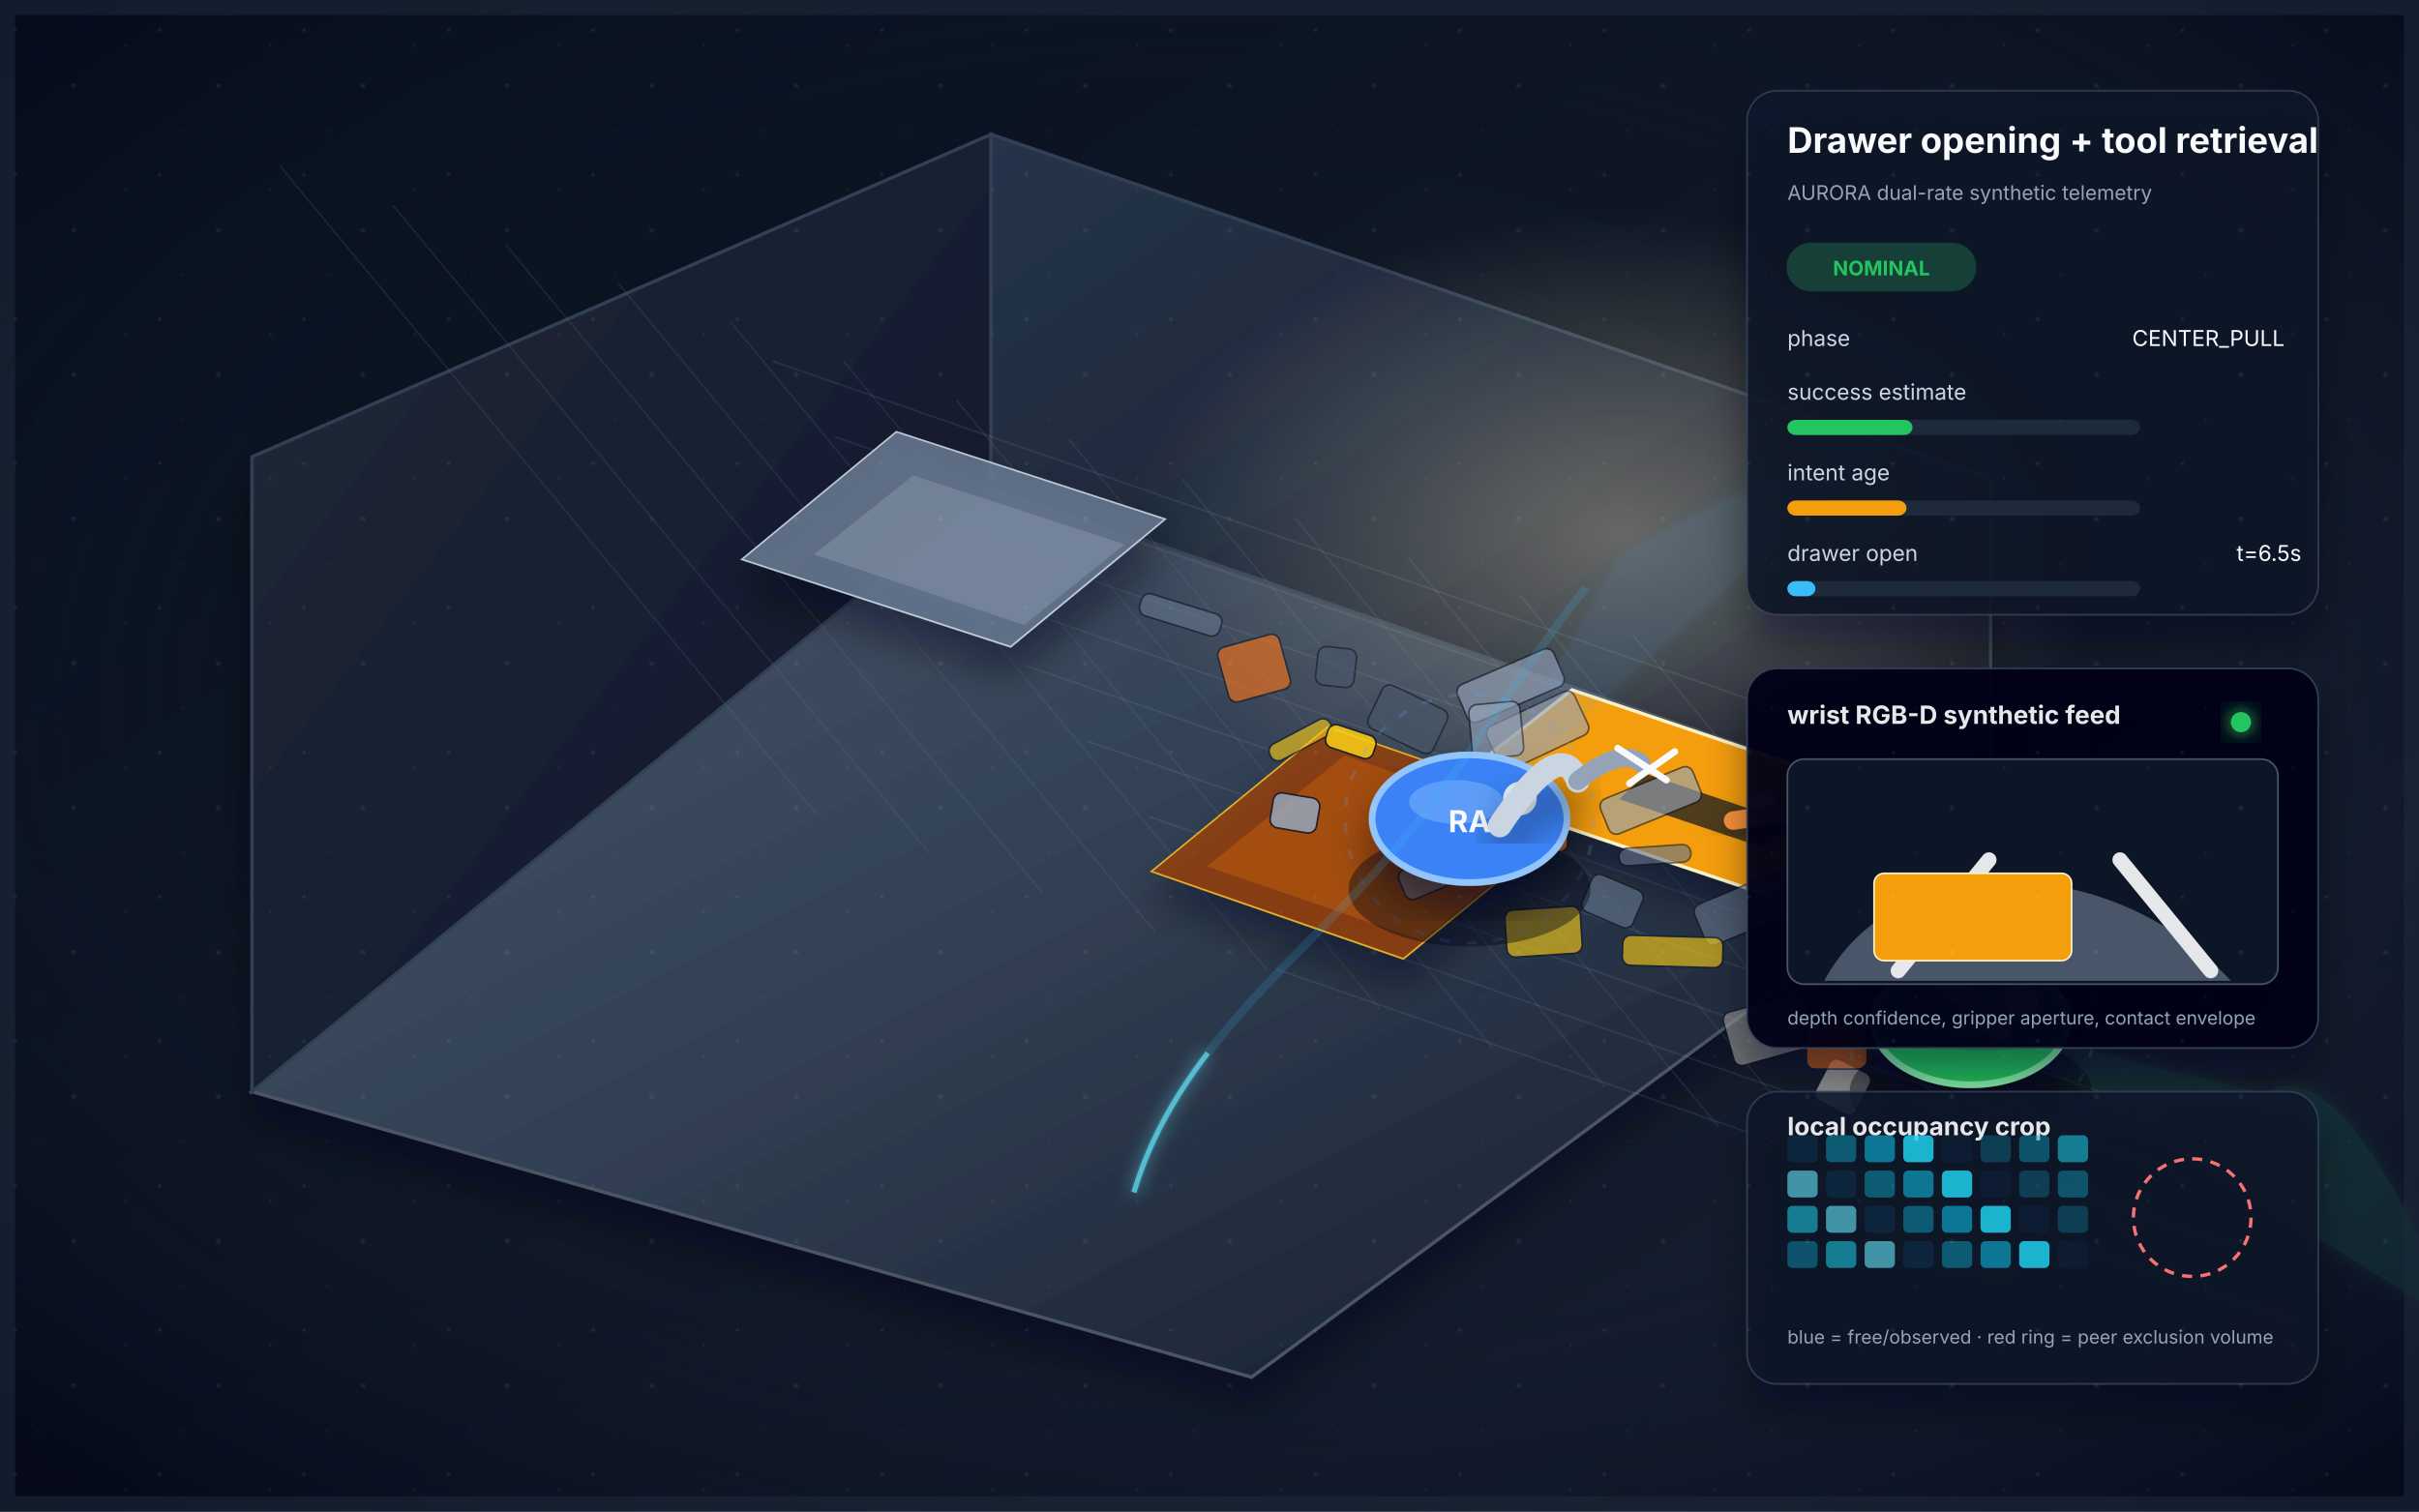
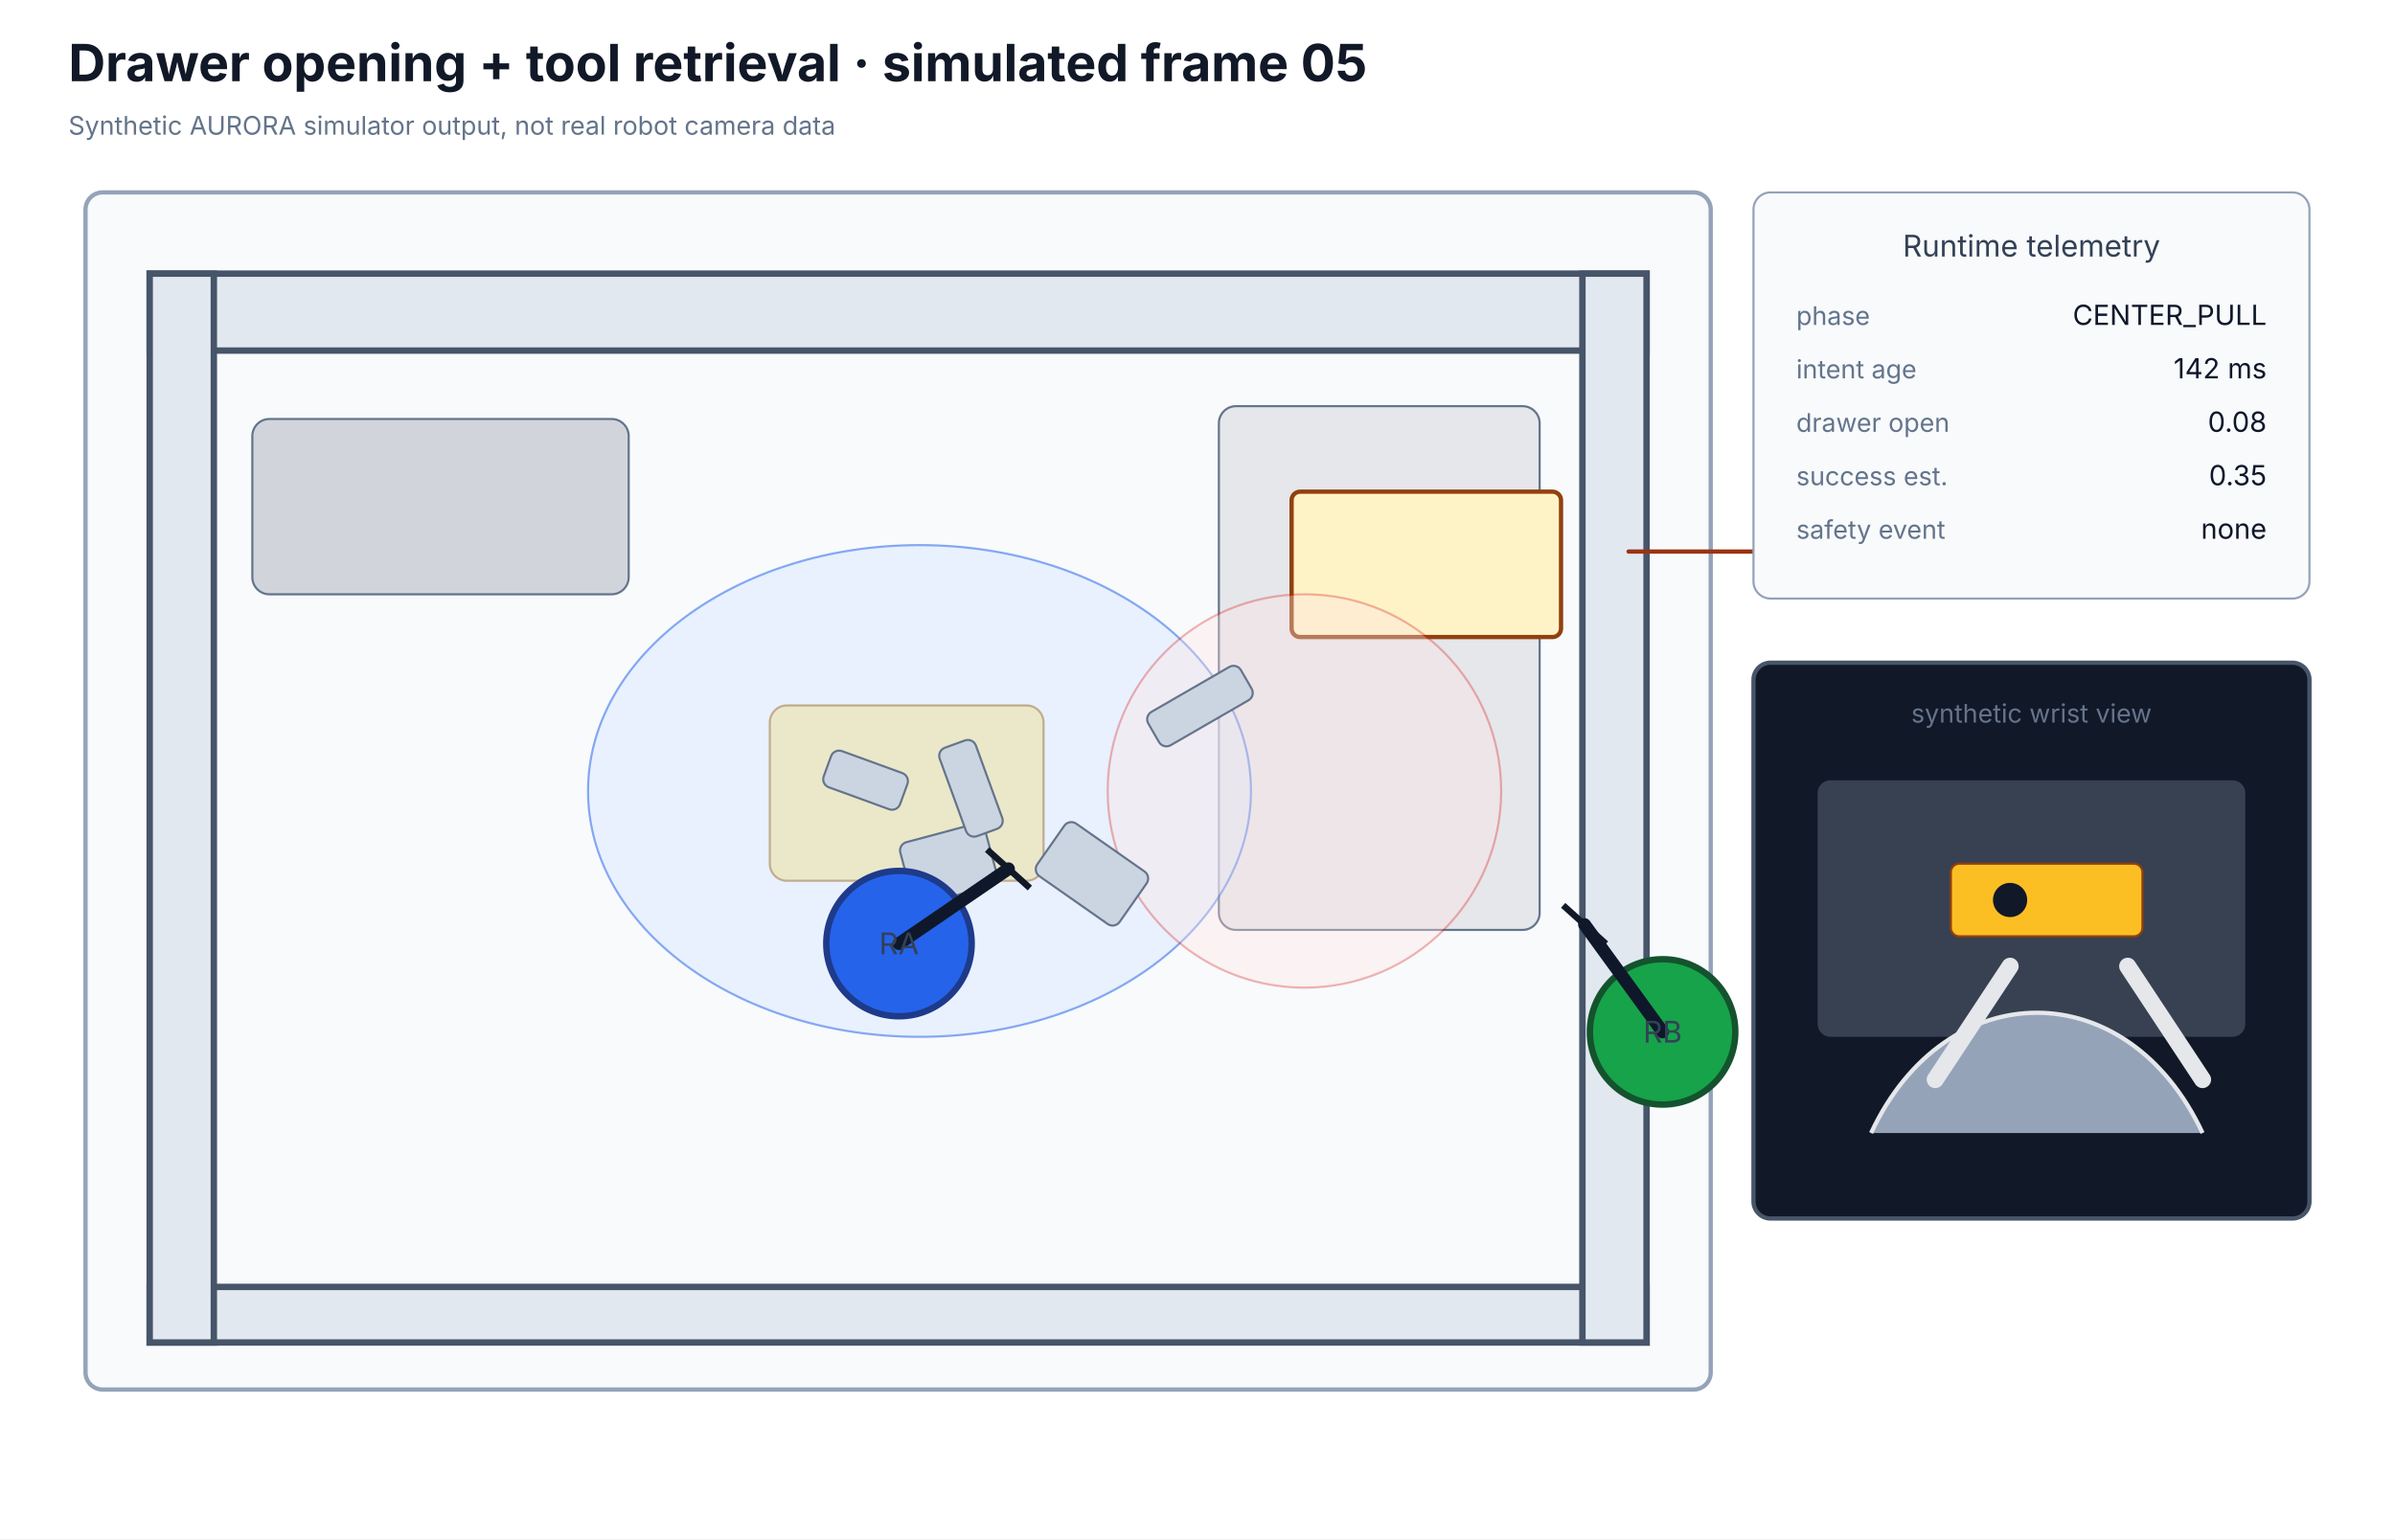
- <svg xmlns="http://www.w3.org/2000/svg" width="1440" height="900" viewBox="0 0 1440 900">
-   <defs>
-     <linearGradient id="bg" x1="0" y1="0" x2="1" y2="1">
-       <stop offset="0" stop-color="#07111f" />
-       <stop offset="0.55" stop-color="#111827" />
-       <stop offset="1" stop-color="#172033" />
-     </linearGradient>
-     <radialGradient id="vignette" cx="50%" cy="46%" r="70%">
-       <stop offset="0" stop-color="#ffffff" stop-opacity="0.07" />
-       <stop offset="0.58" stop-color="#0f172a" stop-opacity="0" />
-       <stop offset="1" stop-color="#020617" stop-opacity="0.82" />
-     </radialGradient>
-     <linearGradient id="floorGrad" x1="0" y1="0" x2="1" y2="1">
-       <stop offset="0" stop-color="#475569" />
-       <stop offset="0.45" stop-color="#334155" />
-       <stop offset="1" stop-color="#111827" />
-     </linearGradient>
-     <linearGradient id="wallLeft" x1="0" y1="0" x2="1" y2="1">
-       <stop offset="0" stop-color="#1f2937" />
-       <stop offset="1" stop-color="#0f172a" />
-     </linearGradient>
-     <linearGradient id="wallRight" x1="0" y1="0" x2="1" y2="1">
-       <stop offset="0" stop-color="#273449" />
-       <stop offset="1" stop-color="#111827" />
-     </linearGradient>
-     <radialGradient id="lamp" cx="50%" cy="50%" r="50%">
-       <stop offset="0" stop-color="#fef3c7" stop-opacity="0.60" />
-       <stop offset="1" stop-color="#fef3c7" stop-opacity="0" />
-     </radialGradient>
-     <pattern id="dust" width="86" height="86" patternUnits="userSpaceOnUse">
-       <circle cx="9" cy="18" r="1.1" fill="#e5e7eb" opacity="0.22" />
-       <circle cx="44" cy="51" r="1.5" fill="#f8fafc" opacity="0.18" />
-       <circle cx="75" cy="27" r="0.9" fill="#cbd5e1" opacity="0.18" />
-       <circle cx="23" cy="78" r="0.7" fill="#fef3c7" opacity="0.16" />
-     </pattern>
-     <filter id="softShadow" x="-30%" y="-30%" width="160%" height="160%">
-       <feDropShadow dx="0" dy="16" stdDeviation="12" flood-color="#020617" flood-opacity="0.45" />
-     </filter>
-     <filter id="glow" x="-50%" y="-50%" width="200%" height="200%">
-       <feGaussianBlur stdDeviation="5" result="coloredBlur" />
-       <feMerge>
-         <feMergeNode in="coloredBlur" />
-         <feMergeNode in="SourceGraphic" />
-       </feMerge>
-     </filter>
-   </defs>
-   <rect width="1440" height="900" fill="url(#bg)" />
-   <rect width="1440" height="900" fill="url(#vignette)" opacity="0.95" />
-   <g filter="url(#softShadow)">
-     <path d="M150 650 L590 290 L1185 495 L745 820 Z" fill="url(#floorGrad)" stroke="#4b5563" stroke-width="2" />
-     <path d="M150 650 L150 272 L590 80 L590 290 Z" fill="url(#wallLeft)" stroke="#334155" stroke-width="2" />
-     <path d="M590 80 L1185 285 L1185 495 L590 290 Z" fill="url(#wallRight)" stroke="#334155" stroke-width="2" />
-   </g>
-   <line x1="166.9" y1="99.1" x2="486.1" y2="484.8" stroke="#64748b" stroke-width="1" opacity="0.18" />
-   <line x1="234.0" y1="122.3" x2="553.2" y2="508.0" stroke="#64748b" stroke-width="1" opacity="0.18" />
-   <line x1="301.0" y1="145.6" x2="620.2" y2="531.3" stroke="#64748b" stroke-width="1" opacity="0.18" />
-   <line x1="368.1" y1="168.8" x2="687.3" y2="554.5" stroke="#64748b" stroke-width="1" opacity="0.18" />
-   <line x1="435.2" y1="192.0" x2="754.4" y2="577.7" stroke="#64748b" stroke-width="1" opacity="0.18" />
-   <line x1="502.3" y1="215.2" x2="821.5" y2="600.9" stroke="#64748b" stroke-width="1" opacity="0.18" />
-   <line x1="569.4" y1="238.4" x2="888.6" y2="624.1" stroke="#64748b" stroke-width="1" opacity="0.18" />
-   <line x1="636.4" y1="261.7" x2="955.6" y2="647.4" stroke="#64748b" stroke-width="1" opacity="0.18" />
-   <line x1="703.5" y1="284.9" x2="1022.7" y2="670.6" stroke="#64748b" stroke-width="1" opacity="0.18" />
-   <line x1="770.6" y1="308.1" x2="1089.8" y2="693.8" stroke="#64748b" stroke-width="1" opacity="0.18" />
-   <line x1="837.7" y1="331.3" x2="1156.9" y2="717.0" stroke="#64748b" stroke-width="1" opacity="0.18" />
-   <line x1="904.8" y1="354.5" x2="1224.0" y2="740.2" stroke="#64748b" stroke-width="1" opacity="0.18" />
-   <line x1="971.8" y1="377.8" x2="1291.0" y2="763.5" stroke="#64748b" stroke-width="1" opacity="0.18" />
-   <line x1="459.8" y1="215.0" x2="1068.2" y2="425.6" stroke="#94a3b8" stroke-width="1" opacity="0.14" />
-   <line x1="497.2" y1="260.2" x2="1105.6" y2="470.8" stroke="#94a3b8" stroke-width="1" opacity="0.14" />
-   <line x1="534.7" y1="305.5" x2="1143.1" y2="516.1" stroke="#94a3b8" stroke-width="1" opacity="0.14" />
-   <line x1="572.1" y1="350.7" x2="1180.5" y2="561.3" stroke="#94a3b8" stroke-width="1" opacity="0.14" />
-   <line x1="609.6" y1="396.0" x2="1218.0" y2="606.6" stroke="#94a3b8" stroke-width="1" opacity="0.14" />
-   <line x1="647.0" y1="441.2" x2="1255.4" y2="651.8" stroke="#94a3b8" stroke-width="1" opacity="0.14" />
-   <line x1="684.4" y1="486.4" x2="1292.8" y2="697.0" stroke="#94a3b8" stroke-width="1" opacity="0.14" />
-   <line x1="721.9" y1="531.7" x2="1330.3" y2="742.3" stroke="#94a3b8" stroke-width="1" opacity="0.14" />
-   <line x1="759.3" y1="576.9" x2="1367.7" y2="787.5" stroke="#94a3b8" stroke-width="1" opacity="0.14" />
-   <ellipse cx="965" cy="318" rx="290" ry="190" fill="url(#lamp)" opacity="0.55" />
-   <g filter="url(#softShadow)">
-     <path d="M533.6 257.1 l160 52 l-92 76 l-160 -52z" fill="#64748b" stroke="#cbd5e1" opacity="0.92" />
-     <path d="M543.6 283.1 l126 41 l-60 48 l-125 -42z" fill="#94a3b8" opacity="0.35" />
-   </g>
-   <g filter="url(#softShadow)">
-     <path d="M790.4 432.9 l150 52 l-105 86 l-150 -52z" fill="#92400e" stroke="#fbbf24" opacity="0.86" />
-     <path d="M800.4 449.9 l128 44 l-82 66 l-128 -44z" fill="#b45309" opacity="0.65" />
-   </g>
-   <g filter="url(#softShadow)">
-     <path d="M935.8 410.8 l190 64 l-74 58 l-190 -64z" fill="#f59e0b" stroke="#fef3c7" stroke-width="2" />
-     <path d="M979.8 460.8 l86 29 l-16 15 l-86 -29z" fill="#111827" opacity="0.72" />
-     <circle cx="1048.8" cy="479.8" r="8" fill="#fef3c7" />
-   </g>
-   <rect x="758.8" y="471.3" width="28.0" height="21.1" rx="5" fill="#94a3b8" stroke="#111827" opacity="0.86" transform="rotate(9.6 758.8 471.3)" />
-   <rect x="963.4" y="505.4" width="42.9" height="10.5" rx="5" fill="#64748b" stroke="#111827" opacity="0.62" transform="rotate(-3.8 963.4 505.4)" />
-   <rect x="895.5" y="542.2" width="45.0" height="28.1" rx="5" fill="#facc15" stroke="#111827" opacity="0.62" transform="rotate(-3.7 895.5 542.2)" />
-   <rect x="831.0" y="519.6" width="56.4" height="19.0" rx="5" fill="#a3a3a3" stroke="#111827" opacity="0.62" transform="rotate(-22.6 831.0 519.6)" />
-   <rect x="879.0" y="482.6" width="54.4" height="24.3" rx="5" fill="#f97316" stroke="#111827" opacity="0.62" transform="rotate(0.4 879.0 482.6)" />
-   <rect x="878.7" y="464.5" width="24.1" height="11.5" rx="5" fill="#475569" stroke="#111827" opacity="0.86" transform="rotate(24.7 878.7 464.5)" />
-   <rect x="951.0" y="477.4" width="59.3" height="22.5" rx="5" fill="#94a3b8" stroke="#111827" opacity="0.62" transform="rotate(-22.2 951.0 477.4)" />
-   <rect x="1006.9" y="540.2" width="61.2" height="26.3" rx="5" fill="#64748b" stroke="#111827" opacity="0.62" transform="rotate(-22.7 1006.9 540.2)" />
-   <rect x="966.1" y="556.7" width="59.8" height="18.0" rx="5" fill="#facc15" stroke="#111827" opacity="0.62" transform="rotate(1.6 966.1 556.7)" />
-   <rect x="883.1" y="434.3" width="57.6" height="28.7" rx="5" fill="#a3a3a3" stroke="#111827" opacity="0.62" transform="rotate(-25.2 883.1 434.3)" />
-   <rect x="882.4" y="464.5" width="29.8" height="24.5" rx="5" fill="#f97316" stroke="#111827" opacity="0.86" transform="rotate(26.3 882.4 464.5)" />
-   <rect x="824.9" y="406.1" width="42.8" height="28.7" rx="5" fill="#475569" stroke="#111827" opacity="0.62" transform="rotate(25.5 824.9 406.1)" />
-   <rect x="865.7" y="409.4" width="62.6" height="24.4" rx="5" fill="#94a3b8" stroke="#111827" opacity="0.62" transform="rotate(-23.3 865.7 409.4)" />
-   <rect x="681.0" y="352.2" width="49.9" height="13.7" rx="5" fill="#64748b" stroke="#111827" opacity="0.62" transform="rotate(17.2 681.0 352.2)" />
-   <rect x="753.7" y="445.2" width="40.6" height="10.9" rx="5" fill="#facc15" stroke="#111827" opacity="0.62" transform="rotate(-27.9 753.7 445.2)" />
-   <rect x="1091.3" y="628.7" width="27.2" height="27.6" rx="5" fill="#a3a3a3" stroke="#111827" opacity="0.86" transform="rotate(27.4 1091.3 628.7)" />
-   <rect x="1075.3" y="609.4" width="36.2" height="27.2" rx="5" fill="#f97316" stroke="#111827" opacity="0.62" transform="rotate(-0.1 1075.3 609.4)" />
-   <rect x="1054.4" y="574.6" width="57.4" height="30.6" rx="5" fill="#475569" stroke="#111827" opacity="0.62" transform="rotate(-6.4 1054.4 574.6)" />
-   <rect x="873.9" y="420.0" width="30.7" height="32.5" rx="5" fill="#94a3b8" stroke="#111827" opacity="0.62" transform="rotate(-5.3 873.9 420.0)" />
-   <rect x="949.5" y="519.0" width="32.9" height="24.1" rx="5" fill="#64748b" stroke="#111827" opacity="0.62" transform="rotate(23.1 949.5 519.0)" />
-   <rect x="792.2" y="430.1" width="29.8" height="14.3" rx="5" fill="#facc15" stroke="#111827" opacity="0.86" transform="rotate(18.3 792.2 430.1)" />
-   <rect x="1024.6" y="603.9" width="50.1" height="33.0" rx="5" fill="#a3a3a3" stroke="#111827" opacity="0.62" transform="rotate(-15.6 1024.6 603.9)" />
-   <rect x="723.7" y="386.6" width="38.1" height="33.8" rx="5" fill="#f97316" stroke="#111827" opacity="0.62" transform="rotate(-15.4 723.7 386.6)" />
-   <rect x="785.1" y="384.4" width="23.1" height="23.1" rx="5" fill="#475569" stroke="#111827" opacity="0.62" transform="rotate(6.3 785.1 384.4)" />
-   <path d="M874.8 487.5 l90.0 -155.9 q46 -30 164.4 -73.2 z" fill="#60a5fa" opacity="0.10" filter="url(#glow)" />
-   <circle cx="874.8" cy="487.5" r="74" fill="none" stroke="#60a5fa" stroke-width="2" opacity="0.20" stroke-dasharray="6 10" />
-   <path d="M1173.1 607.9 l174.7 43.5 q46 -30 115.7 137.9 z" fill="#34d399" opacity="0.10" filter="url(#glow)" />
-   <circle cx="1173.1" cy="607.9" r="74" fill="none" stroke="#34d399" stroke-width="2" opacity="0.20" stroke-dasharray="6 10" />
-   <g filter="url(#softShadow)">
-     <path d="M1031.7 488.6 L1127.7 474.6" stroke="#fb923c" stroke-width="11" stroke-linecap="round" />
-     <circle cx="1133.7" cy="472.6" r="15" fill="#f97316" stroke="#fed7aa" stroke-width="3" />
-   </g>
-   <ellipse cx="874.8" cy="529.5" rx="72" ry="34" fill="#020617" opacity="0.42" />
-   <g filter="url(#softShadow)">
-     <ellipse cx="874.8" cy="487.5" rx="58" ry="38" fill="#3b82f6" stroke="#93c5fd" stroke-width="4" />
-     <ellipse cx="866.8" cy="477.5" rx="28" ry="13" fill="#93c5fd" opacity="0.38" />
-     <circle cx="904.8" cy="475.5" r="10" fill="#e0f2fe" />
-     <text x="874.8" y="495.5" font-family="Inter,Arial,sans-serif" font-size="18" font-weight="700" text-anchor="middle" fill="#f8fafc">RA</text>
-   </g>
-   <path d="M892.8 491.5 Q929.2 436.9 939.2 464.9" stroke="#cbd5e1" stroke-width="14" stroke-linecap="round" fill="none" filter="url(#softShadow)" />
-   <path d="M939.2 464.9 Q965.0 444.5 977.0 454.5" stroke="#94a3b8" stroke-width="11" stroke-linecap="round" fill="none" />
-   <path d="M963.0 445.5 L992.0 464.5 M970.0 466.5 L997.0 447.5" stroke="#f8fafc" stroke-width="4" stroke-linecap="round" />
-   <ellipse cx="1173.1" cy="649.9" rx="72" ry="34" fill="#020617" opacity="0.42" />
-   <g filter="url(#softShadow)">
-     <ellipse cx="1173.1" cy="607.9" rx="58" ry="38" fill="#22c55e" stroke="#86efac" stroke-width="4" />
-     <ellipse cx="1165.1" cy="597.9" rx="28" ry="13" fill="#86efac" opacity="0.38" />
-     <circle cx="1203.1" cy="595.9" r="10" fill="#e0f2fe" />
-     <text x="1173.1" y="615.9" font-family="Inter,Arial,sans-serif" font-size="18" font-weight="700" text-anchor="middle" fill="#f8fafc">RB</text>
-   </g>
-   <path d="M1191.1 611.9 Q1117.2 547.5 1127.2 575.5" stroke="#cbd5e1" stroke-width="14" stroke-linecap="round" fill="none" filter="url(#softShadow)" />
-   <path d="M1127.2 575.5 Q1095.9 544.2 1107.9 554.2" stroke="#94a3b8" stroke-width="11" stroke-linecap="round" fill="none" />
-   <path d="M1093.9 545.2 L1122.9 564.2 M1100.9 566.2 L1127.9 547.2" stroke="#f8fafc" stroke-width="4" stroke-linecap="round" />
-   <path d="M675 710 C700 625, 775 570, 825 512 C875 455, 900 405, 944 350" fill="none" stroke="#38bdf8" stroke-width="5" opacity="0.16" />
-   <path d="M675 710 C700 625, 775 570, 825 512 C875 455, 900 405, 944 350" fill="none" stroke="#67e8f9" stroke-width="3" opacity="0.72" stroke-dasharray="94.5 800" filter="url(#glow)" />
-   <g filter="url(#softShadow)">
-     <rect x="1040" y="54" width="340" height="312" rx="18" fill="#0f172a" opacity="0.88" stroke="#334155" />
-     <text x="1064" y="91" font-family="Inter,Arial,sans-serif" font-size="21" font-weight="700" fill="#f8fafc">Drawer opening + tool retrieval</text>
-     <text x="1064" y="119" font-family="Inter,Arial,sans-serif" font-size="12" fill="#94a3b8">AURORA dual-rate synthetic telemetry</text>
-     <rect x="1064" y="145" width="112" height="28" rx="14" fill="#22c55e" opacity="0.23" stroke="#22c55e" />
-     <text x="1120" y="164" font-family="Inter,Arial,sans-serif" font-size="12" font-weight="700" text-anchor="middle" fill="#22c55e">NOMINAL</text>
-     <text x="1064" y="206" font-family="Inter,Arial,sans-serif" font-size="13" fill="#cbd5e1">phase</text>
-     <text x="1360" y="206" font-family="Inter,Arial,sans-serif" font-size="13" text-anchor="end" fill="#f8fafc">CENTER_PULL</text>
-     <text x="1064" y="238" font-family="Inter,Arial,sans-serif" font-size="13" fill="#cbd5e1">success estimate</text>
-     <rect x="1064" y="250" width="210" height="9" rx="5" fill="#1e293b" />
-     <rect x="1064" y="250" width="74.5" height="9" rx="5" fill="#22c55e" />
-     <text x="1064" y="286" font-family="Inter,Arial,sans-serif" font-size="13" fill="#cbd5e1">intent age</text>
-     <rect x="1064" y="298" width="210" height="9" rx="5" fill="#1e293b" />
-     <rect x="1064" y="298" width="70.9" height="9" rx="5" fill="#f59e0b" />
-     <text x="1064" y="334" font-family="Inter,Arial,sans-serif" font-size="13" fill="#cbd5e1">drawer open</text>
-     <rect x="1064" y="346" width="210" height="9" rx="5" fill="#1e293b" />
-     <rect x="1064" y="346" width="16.7" height="9" rx="5" fill="#38bdf8" />
-     <text x="1370" y="334" font-family="Inter,Arial,sans-serif" font-size="13" text-anchor="end" fill="#f8fafc">t=6.5s</text>
-   </g>
-   <g filter="url(#softShadow)">
-     <rect x="1040" y="398" width="340" height="226" rx="18" fill="#020617" opacity="0.94" stroke="#334155" />
-     <text x="1064" y="431" font-family="Inter,Arial,sans-serif" font-size="15" font-weight="700" fill="#e5e7eb">wrist RGB-D synthetic feed</text>
-     <rect x="1064" y="452" width="292" height="134" rx="10" fill="#111827" stroke="#475569" />
-     <path d="M1086 584 C1128 505, 1256 506, 1328 584" fill="#64748b" opacity="0.68" />
-     <line x1="1130" y1="578" x2="1184" y2="512" stroke="#e5e7eb" stroke-width="9" stroke-linecap="round" />
-     <line x1="1262" y1="512" x2="1316" y2="578" stroke="#e5e7eb" stroke-width="9" stroke-linecap="round" />
-     <rect x="1115.6" y="520" width="117.6" height="52" rx="6" fill="#f59e0b" stroke="#fef3c7" />
-     <circle cx="1334" cy="430" r="6" fill="#22c55e" filter="url(#glow)" />
-     <text x="1064" y="610" font-family="Inter,Arial,sans-serif" font-size="11" fill="#94a3b8">depth confidence, gripper aperture, contact envelope</text>
-   </g>
-   <g filter="url(#softShadow)">
-     <rect x="1040" y="650" width="340" height="174" rx="18" fill="#0f172a" opacity="0.88" stroke="#334155" />
-     <text x="1064" y="676" font-family="Inter,Arial,sans-serif" font-size="15" font-weight="700" fill="#e5e7eb">local occupancy crop</text>
-     <rect x="1064" y="676" width="18" height="16" rx="3" fill="#082f49" opacity="0.65" />
-     <rect x="1087" y="676" width="18" height="16" rx="3" fill="#0e7490" opacity="0.71" />
-     <rect x="1110" y="676" width="18" height="16" rx="3" fill="#0891b2" opacity="0.77" />
-     <rect x="1133" y="676" width="18" height="16" rx="3" fill="#22d3ee" opacity="0.83" />
-     <rect x="1156" y="676" width="18" height="16" rx="3" fill="#082f49" opacity="0.35" />
-     <rect x="1179" y="676" width="18" height="16" rx="3" fill="#0e7490" opacity="0.41" />
-     <rect x="1202" y="676" width="18" height="16" rx="3" fill="#0891b2" opacity="0.47" />
-     <rect x="1225" y="676" width="18" height="16" rx="3" fill="#22d3ee" opacity="0.53" />
-     <rect x="1064" y="697" width="18" height="16" rx="3" fill="#67e8f9" opacity="0.59" />
-     <rect x="1087" y="697" width="18" height="16" rx="3" fill="#082f49" opacity="0.65" />
-     <rect x="1110" y="697" width="18" height="16" rx="3" fill="#0e7490" opacity="0.71" />
-     <rect x="1133" y="697" width="18" height="16" rx="3" fill="#0891b2" opacity="0.77" />
-     <rect x="1156" y="697" width="18" height="16" rx="3" fill="#22d3ee" opacity="0.83" />
-     <rect x="1179" y="697" width="18" height="16" rx="3" fill="#082f49" opacity="0.35" />
-     <rect x="1202" y="697" width="18" height="16" rx="3" fill="#0e7490" opacity="0.41" />
-     <rect x="1225" y="697" width="18" height="16" rx="3" fill="#0891b2" opacity="0.47" />
-     <rect x="1064" y="718" width="18" height="16" rx="3" fill="#22d3ee" opacity="0.53" />
-     <rect x="1087" y="718" width="18" height="16" rx="3" fill="#67e8f9" opacity="0.59" />
-     <rect x="1110" y="718" width="18" height="16" rx="3" fill="#082f49" opacity="0.65" />
-     <rect x="1133" y="718" width="18" height="16" rx="3" fill="#0e7490" opacity="0.71" />
-     <rect x="1156" y="718" width="18" height="16" rx="3" fill="#0891b2" opacity="0.77" />
-     <rect x="1179" y="718" width="18" height="16" rx="3" fill="#22d3ee" opacity="0.83" />
-     <rect x="1202" y="718" width="18" height="16" rx="3" fill="#082f49" opacity="0.35" />
-     <rect x="1225" y="718" width="18" height="16" rx="3" fill="#0e7490" opacity="0.41" />
-     <rect x="1064" y="739" width="18" height="16" rx="3" fill="#0891b2" opacity="0.47" />
-     <rect x="1087" y="739" width="18" height="16" rx="3" fill="#22d3ee" opacity="0.53" />
-     <rect x="1110" y="739" width="18" height="16" rx="3" fill="#67e8f9" opacity="0.59" />
-     <rect x="1133" y="739" width="18" height="16" rx="3" fill="#082f49" opacity="0.65" />
-     <rect x="1156" y="739" width="18" height="16" rx="3" fill="#0e7490" opacity="0.71" />
-     <rect x="1179" y="739" width="18" height="16" rx="3" fill="#0891b2" opacity="0.77" />
-     <rect x="1202" y="739" width="18" height="16" rx="3" fill="#22d3ee" opacity="0.83" />
-     <rect x="1225" y="739" width="18" height="16" rx="3" fill="#082f49" opacity="0.35" />
-     <rect x="1270" y="690" width="70" height="70" rx="35" fill="none" stroke="#f87171" stroke-width="2" stroke-dasharray="6 5" />
-     <text x="1064" y="800" font-family="Inter,Arial,sans-serif" font-size="11" fill="#94a3b8">blue = free/observed · red ring = peer exclusion volume</text>
-   </g>
-   <rect x="0" y="0" width="1440" height="900" fill="url(#dust)" opacity="0.33" />
-   <rect x="0" y="0" width="1440" height="900" fill="none" stroke="#1e293b" stroke-width="18" opacity="0.55" />
+ <svg xmlns="http://www.w3.org/2000/svg" width="1120" height="720" viewBox="0 0 1120 720">
+   <style>text{font-family:Inter,Arial,sans-serif}.title{font-size:24px;font-weight:700;fill:#111827}.label{font-size:14px;fill:#334155}.small{font-size:12px;fill:#64748b}.hud{font-size:13px;fill:#0f172a}.wall{fill:#e2e8f0;stroke:#475569;stroke-width:3}.floor{fill:#f8fafc}.zone{fill:#dbeafe;stroke:#2563eb;stroke-width:1;opacity:.55}.danger{fill:#fee2e2;stroke:#dc2626;stroke-width:1}.drawer{fill:#fef3c7;stroke:#92400e;stroke-width:2}.clutter{fill:#cbd5e1;stroke:#64748b;stroke-width:1}.tool{fill:#f97316;stroke:#9a3412;stroke-width:2}.robotA{fill:#2563eb;stroke:#1e3a8a;stroke-width:3}.robotB{fill:#16a34a;stroke:#14532d;stroke-width:3}.arm{stroke:#0f172a;stroke-width:6;stroke-linecap:round}.grip{stroke:#111827;stroke-width:3}</style>
+   <rect width="100%" height="100%" fill="#ffffff" />
+   <text x="32.0" y="38.0" class="title" text-anchor="start">Drawer opening + tool retrieval · simulated frame 05</text>
+   <text x="32.0" y="63.0" class="small" text-anchor="start">Synthetic AURORA simulator output, not real robot camera data</text>
+   <rect x="40" y="90" width="760" height="560" rx="8" class="floor" stroke="#94a3b8" stroke-width="2" />
+   <rect x="70" y="128" width="700" height="36" class="wall" />
+   <rect x="70" y="602" width="700" height="26" class="wall" />
+   <rect x="70" y="128" width="30" height="500" class="wall" />
+   <rect x="740" y="128" width="30" height="500" class="wall" />
+   <rect x="118" y="196" width="176" height="82" rx="8" fill="#d1d5db" stroke="#64748b" />
+   <rect x="570" y="190" width="150" height="245" rx="8" fill="#e5e7eb" stroke="#64748b" />
+   <rect x="604.0" y="230" width="126.0" height="68" rx="4" class="drawer" />
+   <rect x="360" y="330" width="128" height="82" rx="8" fill="#fde68a" stroke="#a16207" />
+   <ellipse cx="430" cy="370" rx="155" ry="115" class="zone" />
+   <circle cx="610" cy="370" r="92" class="danger" opacity=".35" />
+   <rect x="390" y="350" width="38" height="18" rx="4" class="clutter" transform="rotate(20 390 350)" />
+   <rect x="420" y="395" width="41" height="30" rx="4" class="clutter" transform="rotate(-15 420 395)" />
+   <rect x="455" y="345" width="44" height="18" rx="4" class="clutter" transform="rotate(70 455 345)" />
+   <rect x="500" y="383" width="47" height="30" rx="4" class="clutter" transform="rotate(35 500 383)" />
+   <rect x="535" y="335" width="50" height="18" rx="4" class="clutter" transform="rotate(-30 535 335)" />
+   <path d="M 761.6 258.0 L 837.6 258.0" class="tool" stroke-width="9" stroke-linecap="round" />
+   <circle cx="841.6" cy="258.0" r="12" class="tool" />
+   <circle cx="420.4" cy="441.4" r="34" class="robotA" />
+   <line x1="420.4" y1="441.4" x2="471.6" y2="406.4" class="arm" />
+   <line x1="461.6" y1="397.4" x2="481.6" y2="415.4" class="grip" />
+   <text x="420.4" y="446.4" class="label" text-anchor="middle">RA</text>
+   <circle cx="777.5" cy="482.7" r="34" class="robotB" />
+   <line x1="777.5" y1="482.7" x2="741.0" y2="432.5" class="arm" />
+   <line x1="731.0" y1="423.5" x2="751.0" y2="441.5" class="grip" />
+   <text x="777.5" y="487.7" class="label" text-anchor="middle">RB</text>
+   <rect x="820" y="90" width="260" height="190" rx="8" fill="#f8fafc" stroke="#94a3b8" />
+   <text x="950.0" y="120.0" class="label" text-anchor="middle">Runtime telemetry</text>
+   <text x="840.0" y="152.0" class="small" text-anchor="start">phase</text>
+   <text x="1060.0" y="152.0" class="hud" text-anchor="end">CENTER_PULL</text>
+   <text x="840.0" y="177.0" class="small" text-anchor="start">intent age</text>
+   <text x="1060.0" y="177.0" class="hud" text-anchor="end">142 ms</text>
+   <text x="840.0" y="202.0" class="small" text-anchor="start">drawer open</text>
+   <text x="1060.0" y="202.0" class="hud" text-anchor="end">0.08</text>
+   <text x="840.0" y="227.0" class="small" text-anchor="start">success est.</text>
+   <text x="1060.0" y="227.0" class="hud" text-anchor="end">0.35</text>
+   <text x="840.0" y="252.0" class="small" text-anchor="start">safety event</text>
+   <text x="1060.0" y="252.0" class="hud" text-anchor="end">none</text>
+   <rect x="820" y="310" width="260" height="260" rx="8" fill="#111827" stroke="#475569" stroke-width="2" />
+   <text x="950.0" y="338.0" class="small" text-anchor="middle">synthetic wrist view</text>
+   <rect x="850" y="365" width="200" height="120" rx="6" fill="#374151" />
+   <path d="M 875 530 C 910 455, 995 455, 1030 530" fill="#94a3b8" stroke="#e5e7eb" stroke-width="2" />
+   <line x1="905" y1="505" x2="940" y2="452" stroke="#e5e7eb" stroke-width="8" stroke-linecap="round" />
+   <line x1="995" y1="452" x2="1030" y2="505" stroke="#e5e7eb" stroke-width="8" stroke-linecap="round" />
+   <rect x="912.3" y="404" width="89.6" height="34" rx="4" fill="#fbbf24" stroke="#92400e" />
+   <circle cx="940" cy="421" r="8" fill="#111827" />
</svg>
